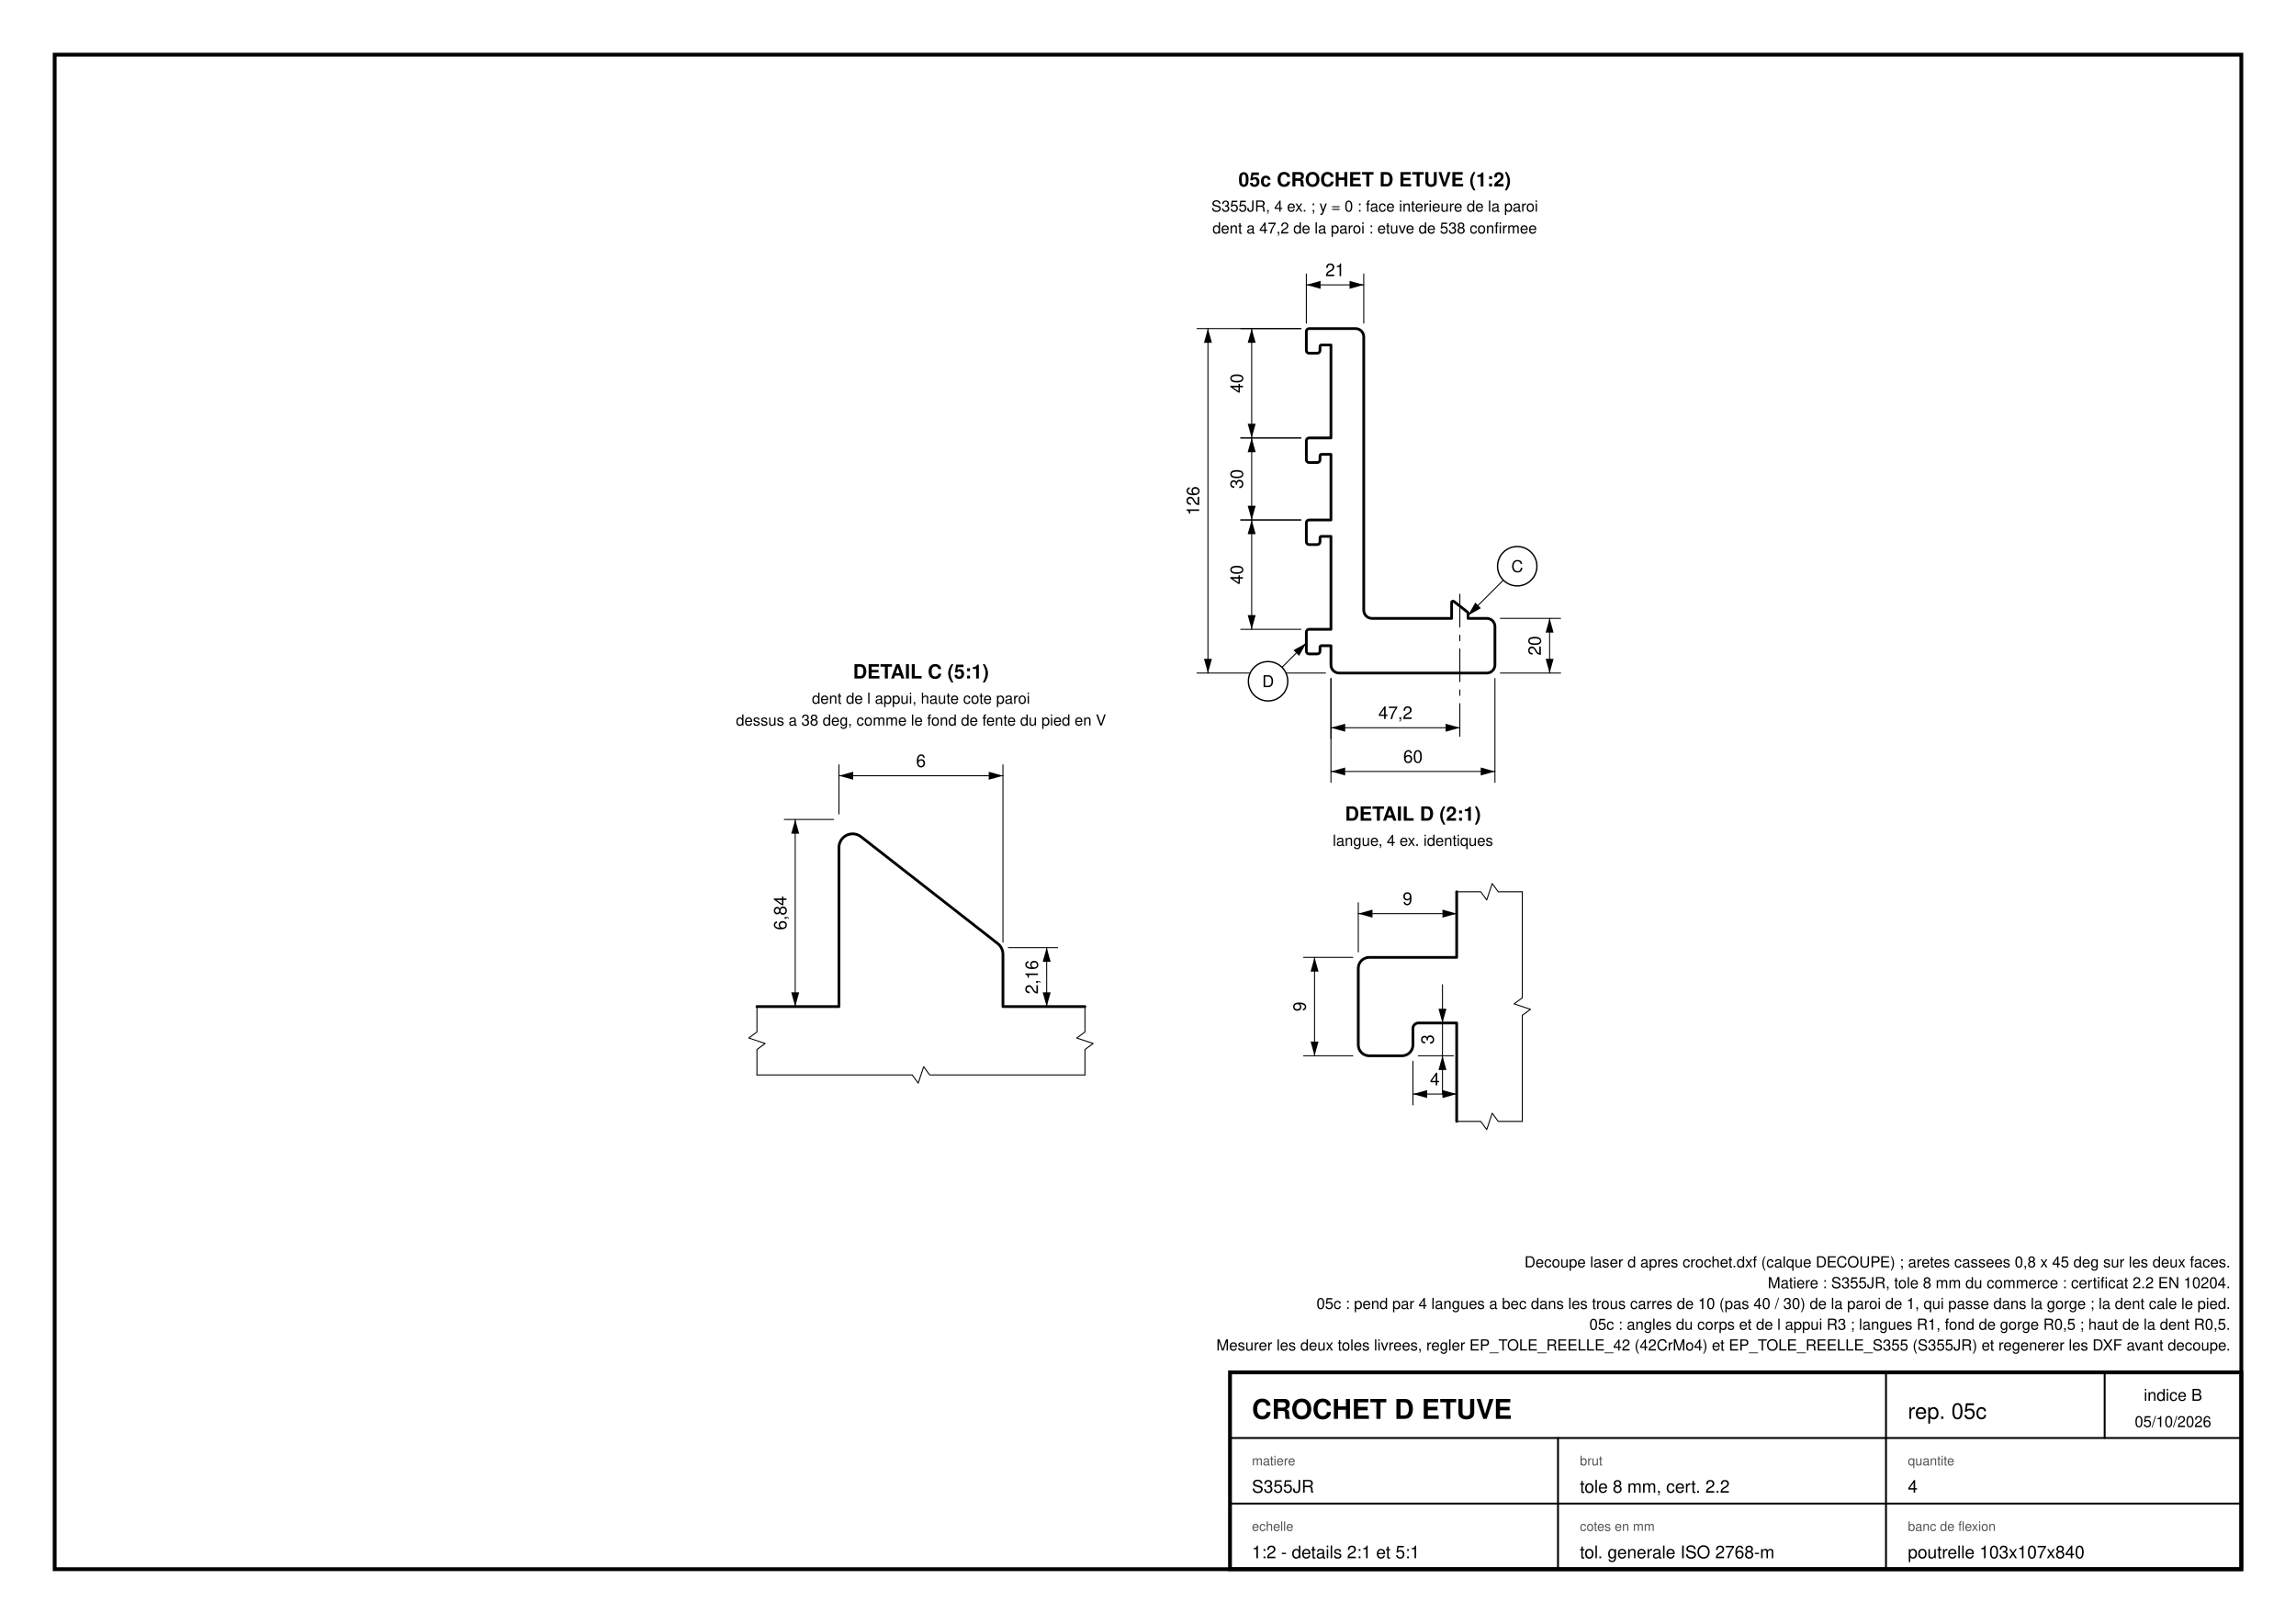
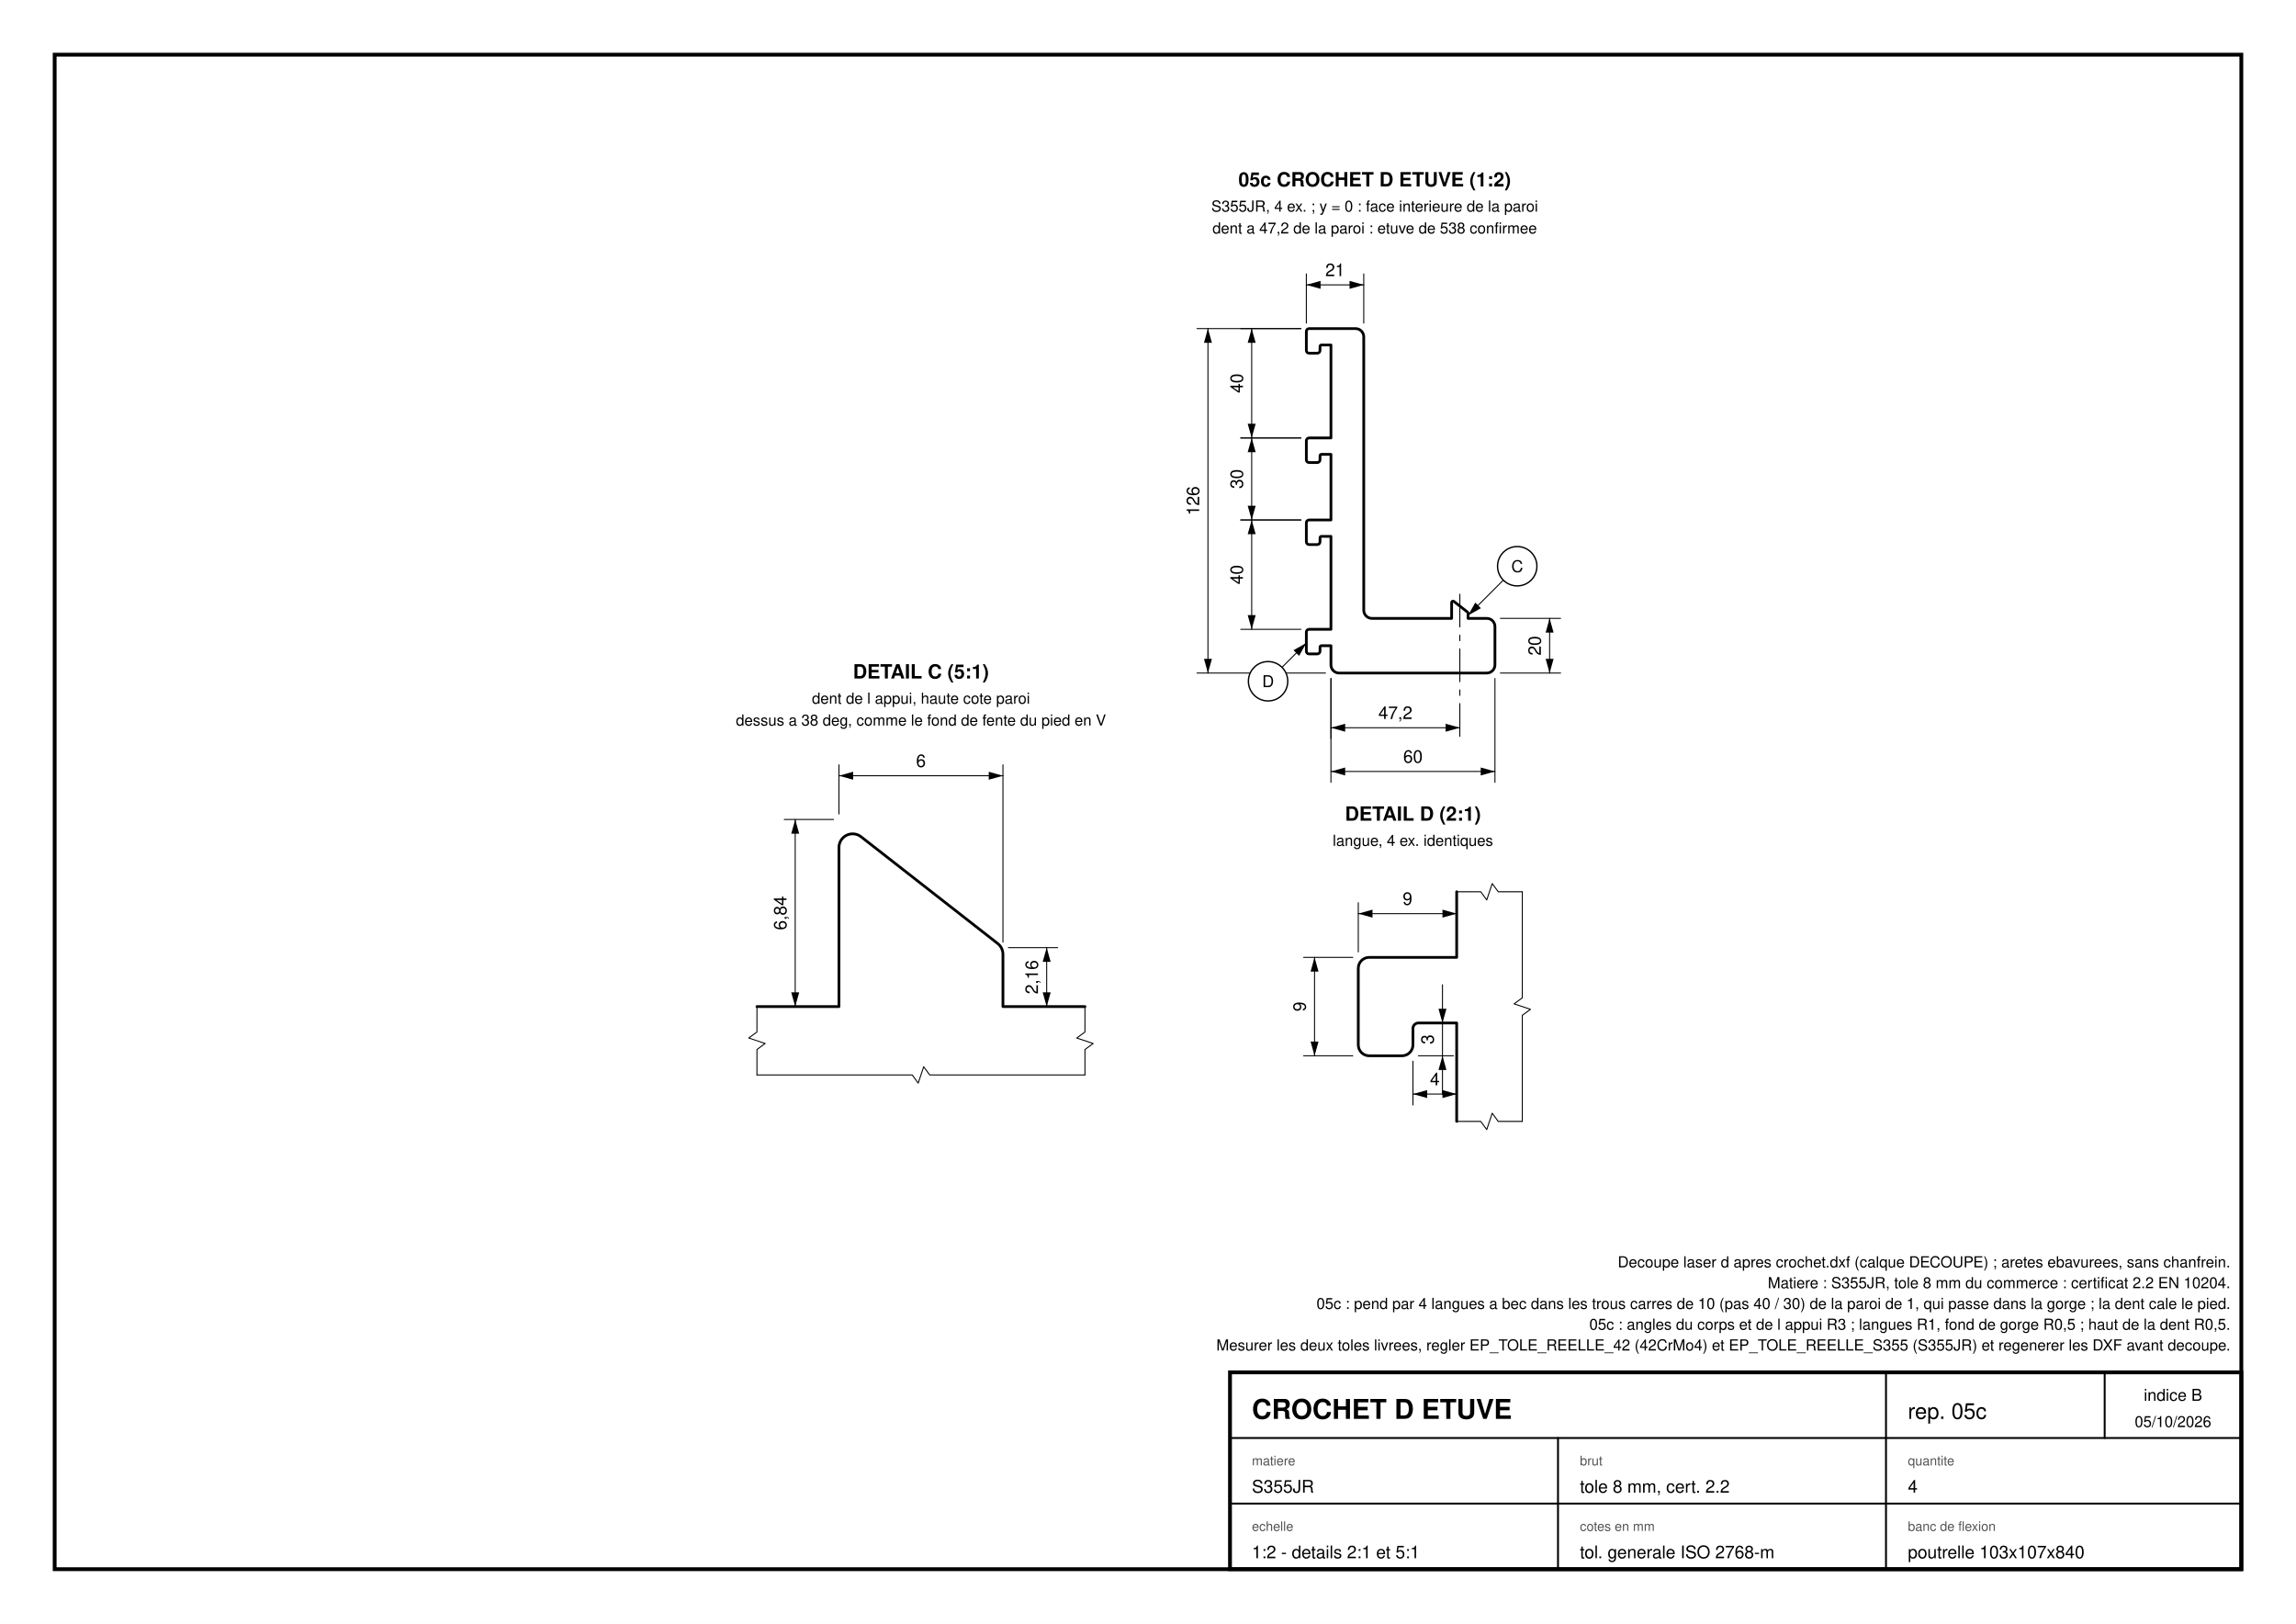
<svg xmlns="http://www.w3.org/2000/svg" width="420mm" height="297mm" viewBox="0 0 420 297">
  <rect width="420" height="297" fill="#fff" />
  <rect x="10.000" y="10.000" width="400.000" height="277.000" fill="none" stroke="#000" stroke-width="0.700" />
  <rect x="225.000" y="251.000" width="185.000" height="36.000" fill="none" stroke="#000" stroke-width="0.700" />
  <line x1="225.000" y1="263.000" x2="410.000" y2="263.000" stroke="#000" stroke-width="0.350" stroke-linecap="round" />
  <line x1="225.000" y1="275.000" x2="410.000" y2="275.000" stroke="#000" stroke-width="0.350" stroke-linecap="round" />
  <line x1="345.000" y1="251.000" x2="345.000" y2="263.000" stroke="#000" stroke-width="0.350" stroke-linecap="round" />
  <line x1="285.000" y1="263.000" x2="285.000" y2="287.000" stroke="#000" stroke-width="0.350" stroke-linecap="round" />
  <line x1="345.000" y1="263.000" x2="345.000" y2="287.000" stroke="#000" stroke-width="0.350" stroke-linecap="round" />
  <text x="229.000" y="259.500" font-family="Helvetica,Arial,sans-serif" font-size="5.00" fill="#000" text-anchor="start" font-weight="bold">CROCHET D ETUVE</text>
  <line x1="385.000" y1="251.000" x2="385.000" y2="263.000" stroke="#000" stroke-width="0.350" stroke-linecap="round" />
  <text x="397.500" y="256.200" font-family="Helvetica,Arial,sans-serif" font-size="3.00" fill="#000" text-anchor="middle" font-weight="normal">indice B</text>
  <text x="397.500" y="261.000" font-family="Helvetica,Arial,sans-serif" font-size="2.80" fill="#000" text-anchor="middle" font-weight="normal">05/10/2026</text>
  <text x="349.000" y="259.500" font-family="Helvetica,Arial,sans-serif" font-size="4.00" fill="#000" text-anchor="start" font-weight="normal">rep. 05c</text>
  <text x="229.000" y="268.000" font-family="Helvetica,Arial,sans-serif" font-size="2.40" fill="#555" text-anchor="start" font-weight="normal">matiere</text>
  <text x="229.000" y="273.000" font-family="Helvetica,Arial,sans-serif" font-size="3.20" fill="#000" text-anchor="start" font-weight="normal">S355JR</text>
  <text x="289.000" y="268.000" font-family="Helvetica,Arial,sans-serif" font-size="2.40" fill="#555" text-anchor="start" font-weight="normal">brut</text>
  <text x="289.000" y="273.000" font-family="Helvetica,Arial,sans-serif" font-size="3.20" fill="#000" text-anchor="start" font-weight="normal">tole 8 mm, cert. 2.2</text>
  <text x="349.000" y="268.000" font-family="Helvetica,Arial,sans-serif" font-size="2.40" fill="#555" text-anchor="start" font-weight="normal">quantite</text>
  <text x="349.000" y="273.000" font-family="Helvetica,Arial,sans-serif" font-size="3.20" fill="#000" text-anchor="start" font-weight="normal">4</text>
  <text x="229.000" y="280.000" font-family="Helvetica,Arial,sans-serif" font-size="2.40" fill="#555" text-anchor="start" font-weight="normal">echelle</text>
  <text x="229.000" y="285.000" font-family="Helvetica,Arial,sans-serif" font-size="3.20" fill="#000" text-anchor="start" font-weight="normal">1:2  -  details 2:1 et 5:1</text>
  <text x="289.000" y="280.000" font-family="Helvetica,Arial,sans-serif" font-size="2.40" fill="#555" text-anchor="start" font-weight="normal">cotes en mm</text>
  <text x="289.000" y="285.000" font-family="Helvetica,Arial,sans-serif" font-size="3.20" fill="#000" text-anchor="start" font-weight="normal">tol. generale ISO 2768-m</text>
  <text x="349.000" y="280.000" font-family="Helvetica,Arial,sans-serif" font-size="2.40" fill="#555" text-anchor="start" font-weight="normal">banc de flexion</text>
  <text x="349.000" y="285.000" font-family="Helvetica,Arial,sans-serif" font-size="3.20" fill="#000" text-anchor="start" font-weight="normal">poutrelle 103x107x840</text>
  <text x="408.000" y="247.000" font-family="Helvetica,Arial,sans-serif" font-size="2.80" fill="#000" text-anchor="end" font-weight="normal">Mesurer les deux toles livrees, regler EP_TOLE_REELLE_42 (42CrMo4) et EP_TOLE_REELLE_S355 (S355JR) et regenerer les DXF avant decoupe.</text>
  <text x="408.000" y="243.200" font-family="Helvetica,Arial,sans-serif" font-size="2.80" fill="#000" text-anchor="end" font-weight="normal">05c : angles du corps et de l appui R3 ; langues R1, fond de gorge R0,5 ; haut de la dent R0,5.</text>
  <text x="408.000" y="239.400" font-family="Helvetica,Arial,sans-serif" font-size="2.80" fill="#000" text-anchor="end" font-weight="normal">05c : pend par 4 langues a bec dans les trous carres de 10 (pas 40 / 30) de la paroi de 1, qui passe dans la gorge ; la dent cale le pied.</text>
  <text x="408.000" y="235.600" font-family="Helvetica,Arial,sans-serif" font-size="2.80" fill="#000" text-anchor="end" font-weight="normal">Matiere : S355JR, tole 8 mm du commerce : certificat 2.2 EN 10204.</text>
-   <text x="408.000" y="231.800" font-family="Helvetica,Arial,sans-serif" font-size="2.80" fill="#000" text-anchor="end" font-weight="normal">Decoupe laser d apres crochet.dxf (calque DECOUPE) ; aretes cassees 0,8 x 45 deg sur les deux faces.</text>
+   <text x="408.000" y="231.800" font-family="Helvetica,Arial,sans-serif" font-size="2.80" fill="#000" text-anchor="end" font-weight="normal">Decoupe laser d apres crochet.dxf (calque DECOUPE) ; aretes ebavurees, sans chanfrein.</text>
  <text x="251.466" y="34.100" font-family="Helvetica,Arial,sans-serif" font-size="3.60" fill="#000" text-anchor="middle" font-weight="bold">05c  CROCHET D ETUVE  (1:2)</text>
  <text x="251.466" y="38.700" font-family="Helvetica,Arial,sans-serif" font-size="2.80" fill="#000" text-anchor="middle" font-weight="normal">S355JR, 4 ex. ; y = 0 : face interieure de la paroi</text>
  <text x="251.466" y="42.700" font-family="Helvetica,Arial,sans-serif" font-size="2.80" fill="#000" text-anchor="middle" font-weight="normal">dent a 47,2 de la paroi : etuve de 538 confirmee</text>
  <path d="M 243.466 118.1 L 243.466 121.6 A 1.5 1.5 0 0 0 244.966 123.1 L 271.966 123.1 A 1.5 1.5 0 0 0 273.466 121.6 L 273.466 114.6 A 1.5 1.5 0 0 0 271.966 113.1 L 268.543 113.1 L 268.543 112.144 A 0.25 0.25 0 0 0 268.446 111.947 L 265.946 109.994 A 0.25 0.25 0 0 0 265.543 110.191 L 265.543 113.1 L 250.966 113.1 A 1.5 1.5 0 0 1 249.466 111.6 L 249.466 61.6 A 1.5 1.5 0 0 0 247.966 60.1 L 239.466 60.1 A 0.5 0.5 0 0 0 238.966 60.6 L 238.966 64.1 A 0.5 0.5 0 0 0 239.466 64.6 L 240.966 64.6 A 0.5 0.5 0 0 0 241.466 64.1 L 241.466 63.35 A 0.25 0.25 0 0 1 241.716 63.1 L 243.466 63.1 L 243.466 80.1 L 239.466 80.1 A 0.5 0.5 0 0 0 238.966 80.6 L 238.966 84.1 A 0.5 0.5 0 0 0 239.466 84.6 L 240.966 84.6 A 0.5 0.5 0 0 0 241.466 84.1 L 241.466 83.35 A 0.25 0.25 0 0 1 241.716 83.1 L 243.466 83.1 L 243.466 95.1 L 239.466 95.1 A 0.5 0.5 0 0 0 238.966 95.6 L 238.966 99.1 A 0.5 0.5 0 0 0 239.466 99.6 L 240.966 99.6 A 0.5 0.5 0 0 0 241.466 99.1 L 241.466 98.35 A 0.25 0.25 0 0 1 241.716 98.1 L 243.466 98.1 L 243.466 115.1 L 239.466 115.1 A 0.5 0.5 0 0 0 238.966 115.6 L 238.966 119.1 A 0.5 0.5 0 0 0 239.466 119.6 L 240.966 119.6 A 0.5 0.5 0 0 0 241.466 119.1 L 241.466 118.35 A 0.25 0.25 0 0 1 241.716 118.1 L 243.466 118.1 Z" fill="none" stroke="#000" stroke-width="0.500" stroke-linecap="round" stroke-linejoin="round" />
  <line x1="238.966" y1="59.100" x2="238.966" y2="50.100" stroke="#000" stroke-width="0.180" stroke-linecap="round" />
  <line x1="249.466" y1="59.100" x2="249.466" y2="50.100" stroke="#000" stroke-width="0.180" stroke-linecap="round" />
  <line x1="238.966" y1="52.100" x2="249.466" y2="52.100" stroke="#000" stroke-width="0.180" stroke-linecap="round" />
  <path d="M 238.966 52.1 L 241.566 52.828 L 241.566 51.372 Z" fill="#000" />
  <path d="M 249.466 52.1 L 246.866 51.372 L 246.866 52.828 Z" fill="#000" />
  <text x="244.216" y="50.500" font-family="Helvetica,Arial,sans-serif" font-size="3.20" fill="#000" text-anchor="middle" font-weight="normal">21</text>
  <line x1="237.966" y1="80.100" x2="226.966" y2="80.100" stroke="#000" stroke-width="0.180" stroke-linecap="round" />
  <line x1="237.966" y1="60.100" x2="226.966" y2="60.100" stroke="#000" stroke-width="0.180" stroke-linecap="round" />
  <line x1="228.966" y1="80.100" x2="228.966" y2="60.100" stroke="#000" stroke-width="0.180" stroke-linecap="round" />
  <path d="M 228.966 80.1 L 229.694 77.5 L 228.238 77.5 Z" fill="#000" />
  <path d="M 228.966 60.1 L 228.238 62.7 L 229.694 62.7 Z" fill="#000" />
  <text x="227.366" y="70.100" font-family="Helvetica,Arial,sans-serif" font-size="3.20" fill="#000" text-anchor="middle" font-weight="normal" transform="rotate(-90.00 227.366 70.100)">40</text>
  <line x1="237.966" y1="95.100" x2="226.966" y2="95.100" stroke="#000" stroke-width="0.180" stroke-linecap="round" />
  <line x1="237.966" y1="80.100" x2="226.966" y2="80.100" stroke="#000" stroke-width="0.180" stroke-linecap="round" />
  <line x1="228.966" y1="95.100" x2="228.966" y2="80.100" stroke="#000" stroke-width="0.180" stroke-linecap="round" />
  <path d="M 228.966 95.1 L 229.694 92.5 L 228.238 92.5 Z" fill="#000" />
  <path d="M 228.966 80.1 L 228.238 82.7 L 229.694 82.7 Z" fill="#000" />
  <text x="227.366" y="87.600" font-family="Helvetica,Arial,sans-serif" font-size="3.20" fill="#000" text-anchor="middle" font-weight="normal" transform="rotate(-90.00 227.366 87.600)">30</text>
  <line x1="237.966" y1="115.100" x2="226.966" y2="115.100" stroke="#000" stroke-width="0.180" stroke-linecap="round" />
  <line x1="237.966" y1="95.100" x2="226.966" y2="95.100" stroke="#000" stroke-width="0.180" stroke-linecap="round" />
  <line x1="228.966" y1="115.100" x2="228.966" y2="95.100" stroke="#000" stroke-width="0.180" stroke-linecap="round" />
  <path d="M 228.966 115.1 L 229.694 112.5 L 228.238 112.5 Z" fill="#000" />
  <path d="M 228.966 95.1 L 228.238 97.7 L 229.694 97.7 Z" fill="#000" />
  <text x="227.366" y="105.100" font-family="Helvetica,Arial,sans-serif" font-size="3.20" fill="#000" text-anchor="middle" font-weight="normal" transform="rotate(-90.00 227.366 105.100)">40</text>
  <line x1="242.466" y1="123.100" x2="218.966" y2="123.100" stroke="#000" stroke-width="0.180" stroke-linecap="round" />
  <line x1="237.966" y1="60.100" x2="218.966" y2="60.100" stroke="#000" stroke-width="0.180" stroke-linecap="round" />
  <line x1="220.966" y1="123.100" x2="220.966" y2="60.100" stroke="#000" stroke-width="0.180" stroke-linecap="round" />
  <path d="M 220.966 123.1 L 221.694 120.5 L 220.238 120.5 Z" fill="#000" />
  <path d="M 220.966 60.1 L 220.238 62.7 L 221.694 62.7 Z" fill="#000" />
  <text x="219.366" y="91.600" font-family="Helvetica,Arial,sans-serif" font-size="3.20" fill="#000" text-anchor="middle" font-weight="normal" transform="rotate(-90.00 219.366 91.600)">126</text>
  <line x1="274.466" y1="123.100" x2="285.466" y2="123.100" stroke="#000" stroke-width="0.180" stroke-linecap="round" />
  <line x1="274.466" y1="113.100" x2="285.466" y2="113.100" stroke="#000" stroke-width="0.180" stroke-linecap="round" />
  <line x1="283.466" y1="123.100" x2="283.466" y2="113.100" stroke="#000" stroke-width="0.180" stroke-linecap="round" />
  <path d="M 283.466 123.1 L 284.194 120.5 L 282.738 120.5 Z" fill="#000" />
  <path d="M 283.466 113.1 L 282.738 115.7 L 284.194 115.7 Z" fill="#000" />
  <text x="281.866" y="118.100" font-family="Helvetica,Arial,sans-serif" font-size="3.20" fill="#000" text-anchor="middle" font-weight="normal" transform="rotate(-90.00 281.866 118.100)">20</text>
  <line x1="267.043" y1="108.678" x2="267.043" y2="135.100" stroke="#000" stroke-width="0.180" stroke-linecap="round" stroke-dasharray="6 1.5 1 1.5" />
  <line x1="243.466" y1="124.100" x2="243.466" y2="135.100" stroke="#000" stroke-width="0.180" stroke-linecap="round" />
  <line x1="243.466" y1="133.100" x2="267.043" y2="133.100" stroke="#000" stroke-width="0.180" stroke-linecap="round" />
  <path d="M 243.466 133.1 L 246.066 133.828 L 246.066 132.372 Z" fill="#000" />
  <path d="M 267.043 133.1 L 264.443 132.372 L 264.443 133.828 Z" fill="#000" />
  <text x="255.254" y="131.500" font-family="Helvetica,Arial,sans-serif" font-size="3.20" fill="#000" text-anchor="middle" font-weight="normal">47,2</text>
  <line x1="243.466" y1="124.100" x2="243.466" y2="143.100" stroke="#000" stroke-width="0.180" stroke-linecap="round" />
  <line x1="273.466" y1="124.100" x2="273.466" y2="143.100" stroke="#000" stroke-width="0.180" stroke-linecap="round" />
  <line x1="243.466" y1="141.100" x2="273.466" y2="141.100" stroke="#000" stroke-width="0.180" stroke-linecap="round" />
  <path d="M 243.466 141.1 L 246.066 141.828 L 246.066 140.372 Z" fill="#000" />
  <path d="M 273.466 141.1 L 270.866 140.372 L 270.866 141.828 Z" fill="#000" />
  <text x="258.466" y="139.500" font-family="Helvetica,Arial,sans-serif" font-size="3.20" fill="#000" text-anchor="middle" font-weight="normal">60</text>
  <line x1="238.966" y1="117.600" x2="234.512" y2="122.054" stroke="#000" stroke-width="0.180" stroke-linecap="round" />
  <path d="M 238.966 117.6 L 236.613 118.924 L 237.642 119.953 Z" fill="#000" />
  <circle cx="231.966" cy="124.600" r="3.600" fill="#fff" stroke="#000" stroke-width="0.25" />
  <text x="231.966" y="125.680" font-family="Helvetica,Arial,sans-serif" font-size="3.00" fill="#000" text-anchor="middle" font-weight="normal">D</text>
  <line x1="268.543" y1="112.561" x2="274.997" y2="106.107" stroke="#000" stroke-width="0.180" stroke-linecap="round" />
  <path d="M 268.543 112.561 L 270.896 111.237 L 269.866 110.208 Z" fill="#000" />
  <circle cx="277.543" cy="103.561" r="3.600" fill="#fff" stroke="#000" stroke-width="0.25" />
  <text x="277.543" y="104.641" font-family="Helvetica,Arial,sans-serif" font-size="3.00" fill="#000" text-anchor="middle" font-weight="normal">C</text>
  <text x="258.466" y="150.100" font-family="Helvetica,Arial,sans-serif" font-size="3.60" fill="#000" text-anchor="middle" font-weight="bold">DETAIL D  (2:1)</text>
  <text x="258.466" y="154.700" font-family="Helvetica,Arial,sans-serif" font-size="2.80" fill="#000" text-anchor="middle" font-weight="normal">langue, 4 ex. identiques</text>
  <path d="M 266.466 163.1 L 266.466 175.1 L 250.466 175.1 A 2 2 0 0 0 248.466 177.1 L 248.466 191.1 A 2 2 0 0 0 250.466 193.1 L 256.466 193.1 A 2 2 0 0 0 258.466 191.1 L 258.466 188.1 A 1 1 0 0 1 259.466 187.1 L 266.466 187.1 L 266.466 205.1" fill="none" stroke="#000" stroke-width="0.500" stroke-linecap="round" stroke-linejoin="round" />
  <path d="M 266.466 163.1 L 270.866 163.1 L 271.966 164.6 L 272.966 161.6 L 274.066 163.1 L 278.466 163.1" fill="none" stroke="#000" stroke-width="0.180" stroke-linecap="round" stroke-linejoin="round" />
  <path d="M 278.466 205.1 L 278.466 185.7 L 279.966 184.6 L 276.966 183.6 L 278.466 182.5 L 278.466 163.1" fill="none" stroke="#000" stroke-width="0.180" stroke-linecap="round" stroke-linejoin="round" />
  <path d="M 266.466 205.1 L 270.866 205.1 L 271.966 206.6 L 272.966 203.6 L 274.066 205.1 L 278.466 205.1" fill="none" stroke="#000" stroke-width="0.180" stroke-linecap="round" stroke-linejoin="round" />
  <line x1="248.466" y1="174.100" x2="248.466" y2="165.100" stroke="#000" stroke-width="0.180" stroke-linecap="round" />
  <line x1="248.466" y1="167.100" x2="266.466" y2="167.100" stroke="#000" stroke-width="0.180" stroke-linecap="round" />
  <path d="M 248.466 167.1 L 251.066 167.828 L 251.066 166.372 Z" fill="#000" />
  <path d="M 266.466 167.1 L 263.866 166.372 L 263.866 167.828 Z" fill="#000" />
  <text x="257.466" y="165.500" font-family="Helvetica,Arial,sans-serif" font-size="3.20" fill="#000" text-anchor="middle" font-weight="normal">9</text>
  <line x1="247.466" y1="193.100" x2="238.466" y2="193.100" stroke="#000" stroke-width="0.180" stroke-linecap="round" />
  <line x1="247.466" y1="175.100" x2="238.466" y2="175.100" stroke="#000" stroke-width="0.180" stroke-linecap="round" />
  <line x1="240.466" y1="193.100" x2="240.466" y2="175.100" stroke="#000" stroke-width="0.180" stroke-linecap="round" />
  <path d="M 240.466 193.1 L 241.194 190.5 L 239.738 190.5 Z" fill="#000" />
  <path d="M 240.466 175.1 L 239.738 177.7 L 241.194 177.7 Z" fill="#000" />
  <text x="238.866" y="184.100" font-family="Helvetica,Arial,sans-serif" font-size="3.20" fill="#000" text-anchor="middle" font-weight="normal" transform="rotate(-90.00 238.866 184.100)">9</text>
  <line x1="259.466" y1="193.100" x2="265.866" y2="193.100" stroke="#000" stroke-width="0.180" stroke-linecap="round" />
  <line x1="263.866" y1="200.100" x2="263.866" y2="180.100" stroke="#000" stroke-width="0.180" stroke-linecap="round" />
  <path d="M 263.866 193.1 L 263.138 195.7 L 264.594 195.7 Z" fill="#000" />
  <path d="M 263.866 187.1 L 264.594 184.5 L 263.138 184.5 Z" fill="#000" />
  <text x="262.266" y="190.100" font-family="Helvetica,Arial,sans-serif" font-size="3.20" fill="#000" text-anchor="middle" font-weight="normal" transform="rotate(-90.00 262.266 190.100)">3</text>
  <line x1="258.466" y1="194.100" x2="258.466" y2="202.100" stroke="#000" stroke-width="0.180" stroke-linecap="round" />
  <line x1="258.466" y1="200.100" x2="266.466" y2="200.100" stroke="#000" stroke-width="0.180" stroke-linecap="round" />
  <path d="M 258.466 200.1 L 261.066 200.828 L 261.066 199.372 Z" fill="#000" />
  <path d="M 266.466 200.1 L 263.866 199.372 L 263.866 200.828 Z" fill="#000" />
  <text x="262.466" y="198.500" font-family="Helvetica,Arial,sans-serif" font-size="3.20" fill="#000" text-anchor="middle" font-weight="normal">4</text>
  <text x="168.466" y="124.100" font-family="Helvetica,Arial,sans-serif" font-size="3.60" fill="#000" text-anchor="middle" font-weight="bold">DETAIL C  (5:1)</text>
  <text x="168.466" y="128.700" font-family="Helvetica,Arial,sans-serif" font-size="2.80" fill="#000" text-anchor="middle" font-weight="normal">dent de l appui, haute cote paroi</text>
  <text x="168.466" y="132.700" font-family="Helvetica,Arial,sans-serif" font-size="2.80" fill="#000" text-anchor="middle" font-weight="normal">dessus a 38 deg, comme le fond de fente du pied en V</text>
  <path d="M 198.466 184.1 L 183.466 184.1 L 183.466 174.539 A 2.5 2.5 0 0 0 182.505 172.569 L 157.505 153.036 A 2.5 2.5 0 0 0 153.466 155.006 L 153.466 184.1 L 138.466 184.1" fill="none" stroke="#000" stroke-width="0.500" stroke-linecap="round" stroke-linejoin="round" />
  <path d="M 138.466 196.6 L 138.466 191.95 L 139.966 190.85 L 136.966 189.85 L 138.466 188.75 L 138.466 184.1" fill="none" stroke="#000" stroke-width="0.180" stroke-linecap="round" stroke-linejoin="round" />
  <path d="M 198.466 196.6 L 198.466 191.95 L 199.966 190.85 L 196.966 189.85 L 198.466 188.75 L 198.466 184.1" fill="none" stroke="#000" stroke-width="0.180" stroke-linecap="round" stroke-linejoin="round" />
  <path d="M 138.466 196.6 L 166.866 196.6 L 167.966 198.1 L 168.966 195.1 L 170.066 196.6 L 198.466 196.6" fill="none" stroke="#000" stroke-width="0.180" stroke-linecap="round" stroke-linejoin="round" />
  <line x1="153.466" y1="148.881" x2="153.466" y2="139.881" stroke="#000" stroke-width="0.180" stroke-linecap="round" />
  <line x1="183.466" y1="172.319" x2="183.466" y2="139.881" stroke="#000" stroke-width="0.180" stroke-linecap="round" />
  <line x1="153.466" y1="141.881" x2="183.466" y2="141.881" stroke="#000" stroke-width="0.180" stroke-linecap="round" />
  <path d="M 153.466 141.881 L 156.066 142.609 L 156.066 141.153 Z" fill="#000" />
  <path d="M 183.466 141.881 L 180.866 141.153 L 180.866 142.609 Z" fill="#000" />
  <text x="168.466" y="140.281" font-family="Helvetica,Arial,sans-serif" font-size="3.20" fill="#000" text-anchor="middle" font-weight="normal">6</text>
  <line x1="152.466" y1="149.881" x2="143.466" y2="149.881" stroke="#000" stroke-width="0.180" stroke-linecap="round" />
  <line x1="145.466" y1="184.100" x2="145.466" y2="149.881" stroke="#000" stroke-width="0.180" stroke-linecap="round" />
  <path d="M 145.466 184.1 L 146.194 181.5 L 144.738 181.5 Z" fill="#000" />
  <path d="M 145.466 149.881 L 144.738 152.481 L 146.194 152.481 Z" fill="#000" />
  <text x="143.866" y="166.990" font-family="Helvetica,Arial,sans-serif" font-size="3.20" fill="#000" text-anchor="middle" font-weight="normal" transform="rotate(-90.00 143.866 166.990)">6,84</text>
  <line x1="184.466" y1="173.319" x2="193.466" y2="173.319" stroke="#000" stroke-width="0.180" stroke-linecap="round" />
  <line x1="191.466" y1="184.100" x2="191.466" y2="173.319" stroke="#000" stroke-width="0.180" stroke-linecap="round" />
  <path d="M 191.466 184.1 L 192.194 181.5 L 190.738 181.5 Z" fill="#000" />
  <path d="M 191.466 173.319 L 190.738 175.919 L 192.194 175.919 Z" fill="#000" />
  <text x="189.866" y="178.710" font-family="Helvetica,Arial,sans-serif" font-size="3.20" fill="#000" text-anchor="middle" font-weight="normal" transform="rotate(-90.00 189.866 178.710)">2,16</text>
</svg>
